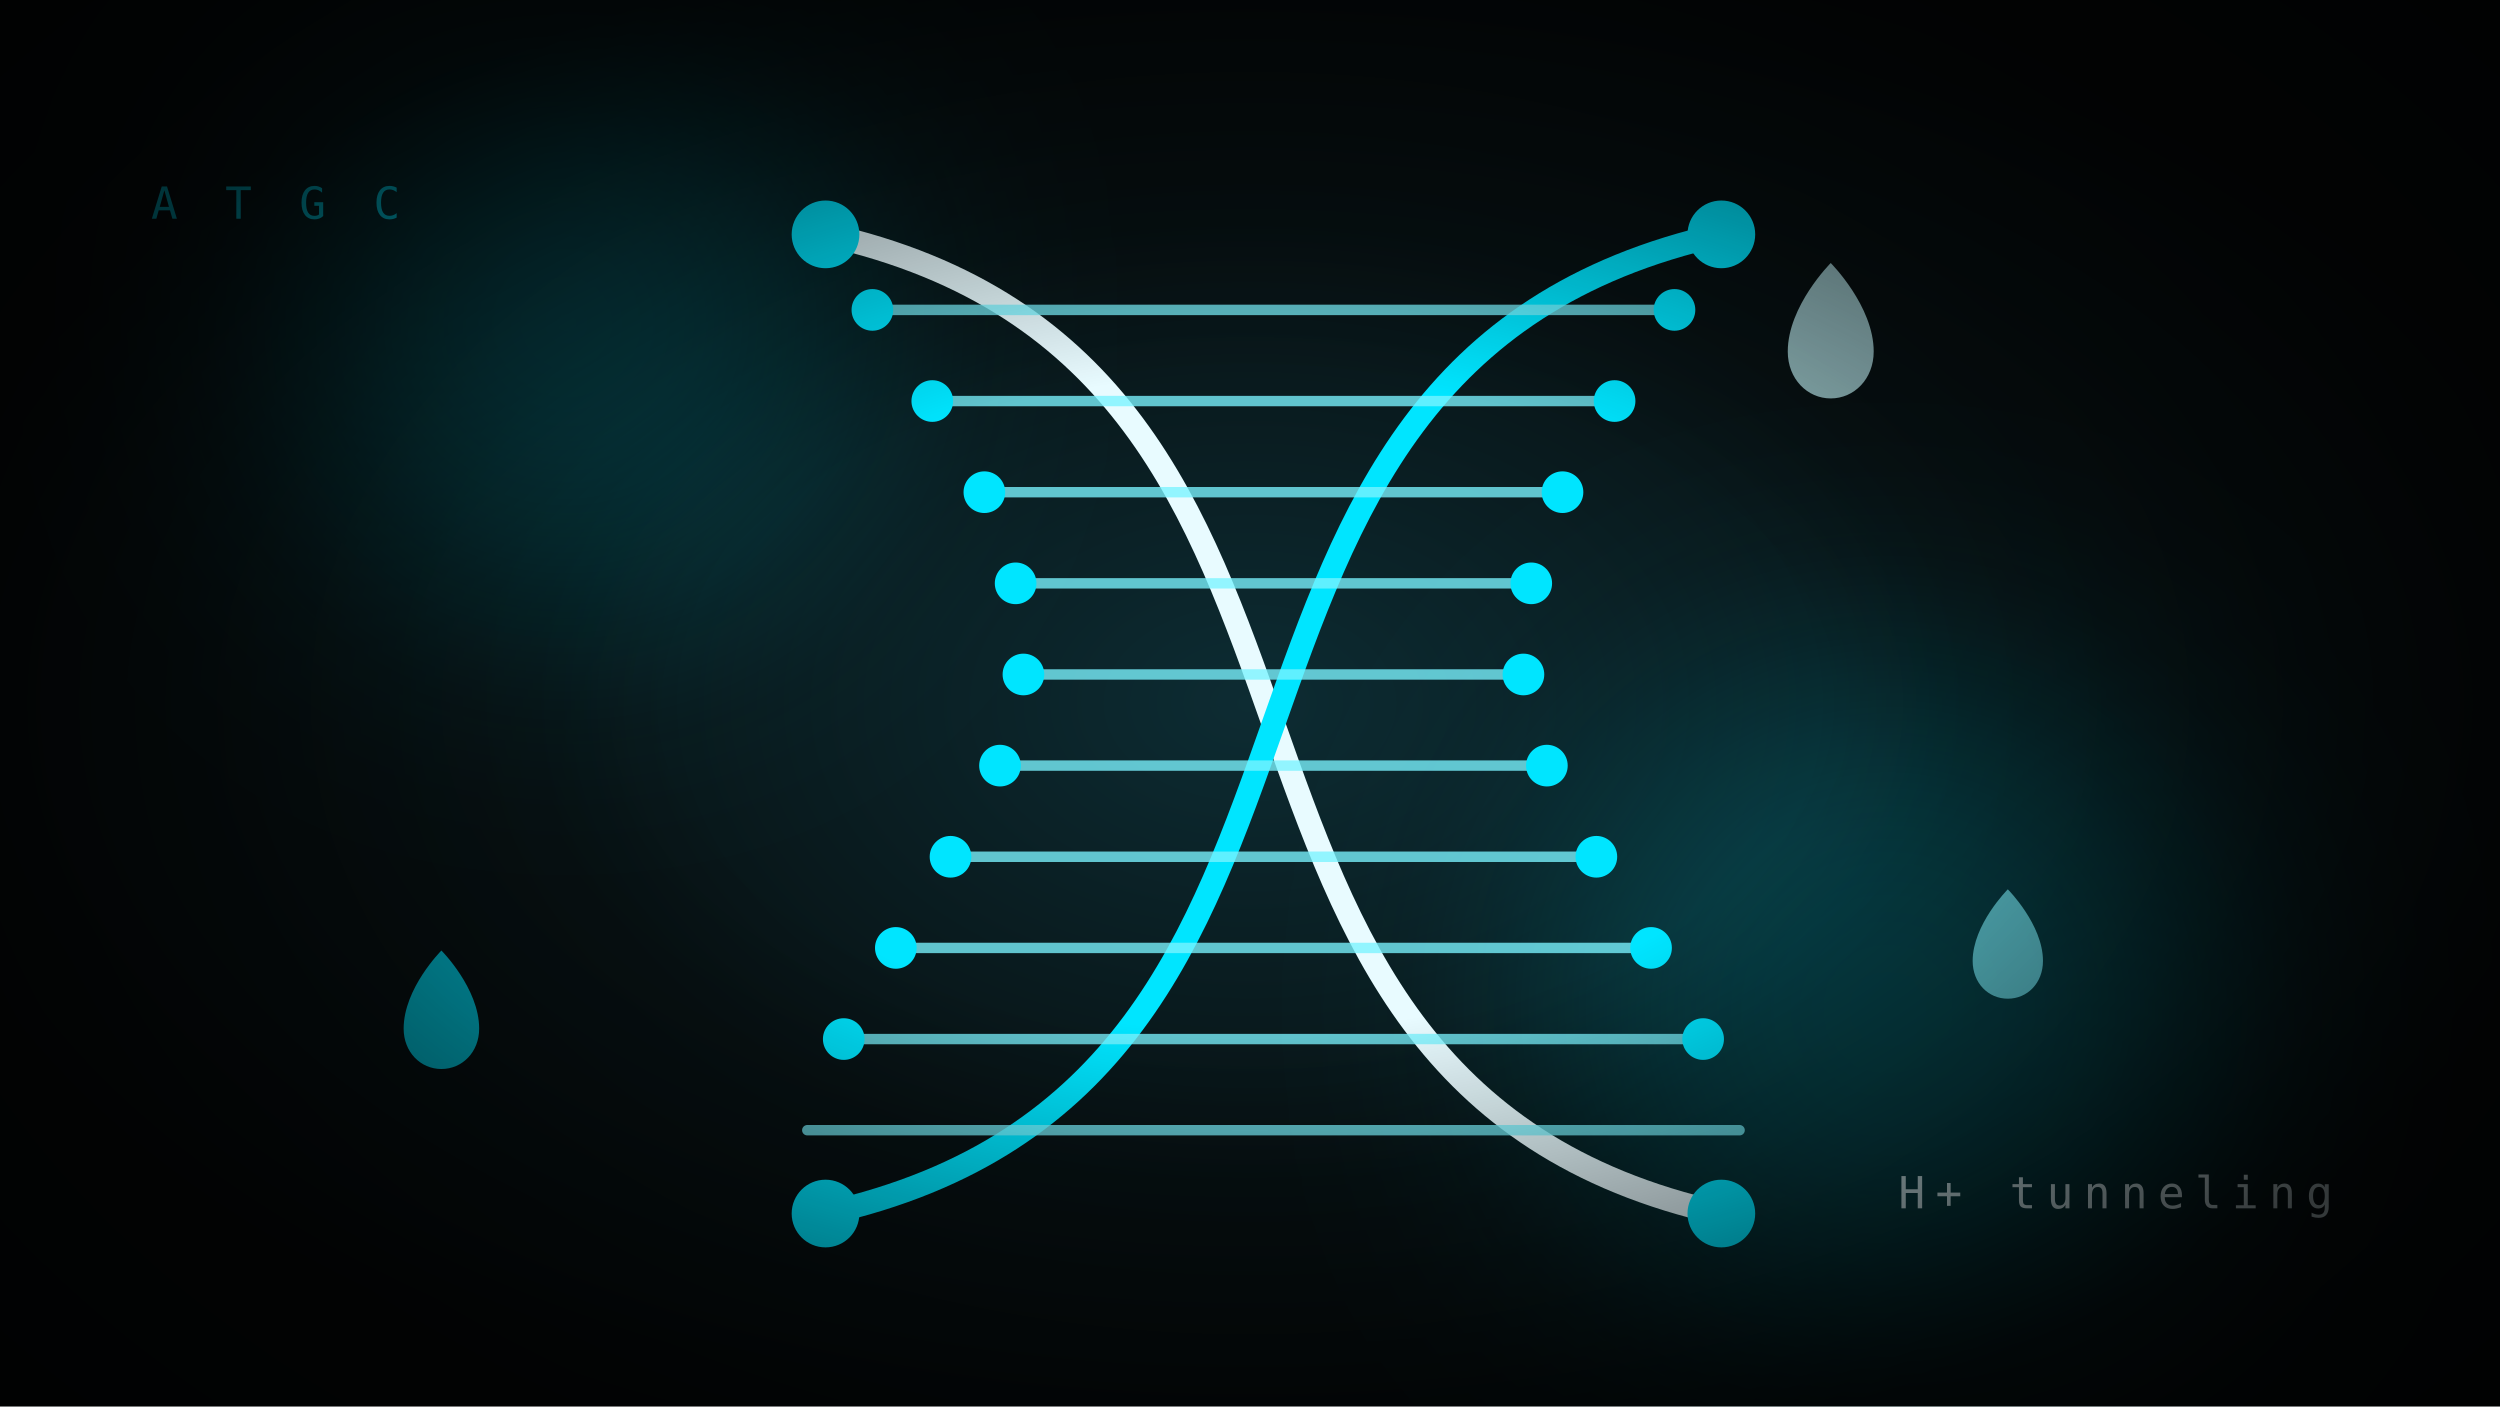
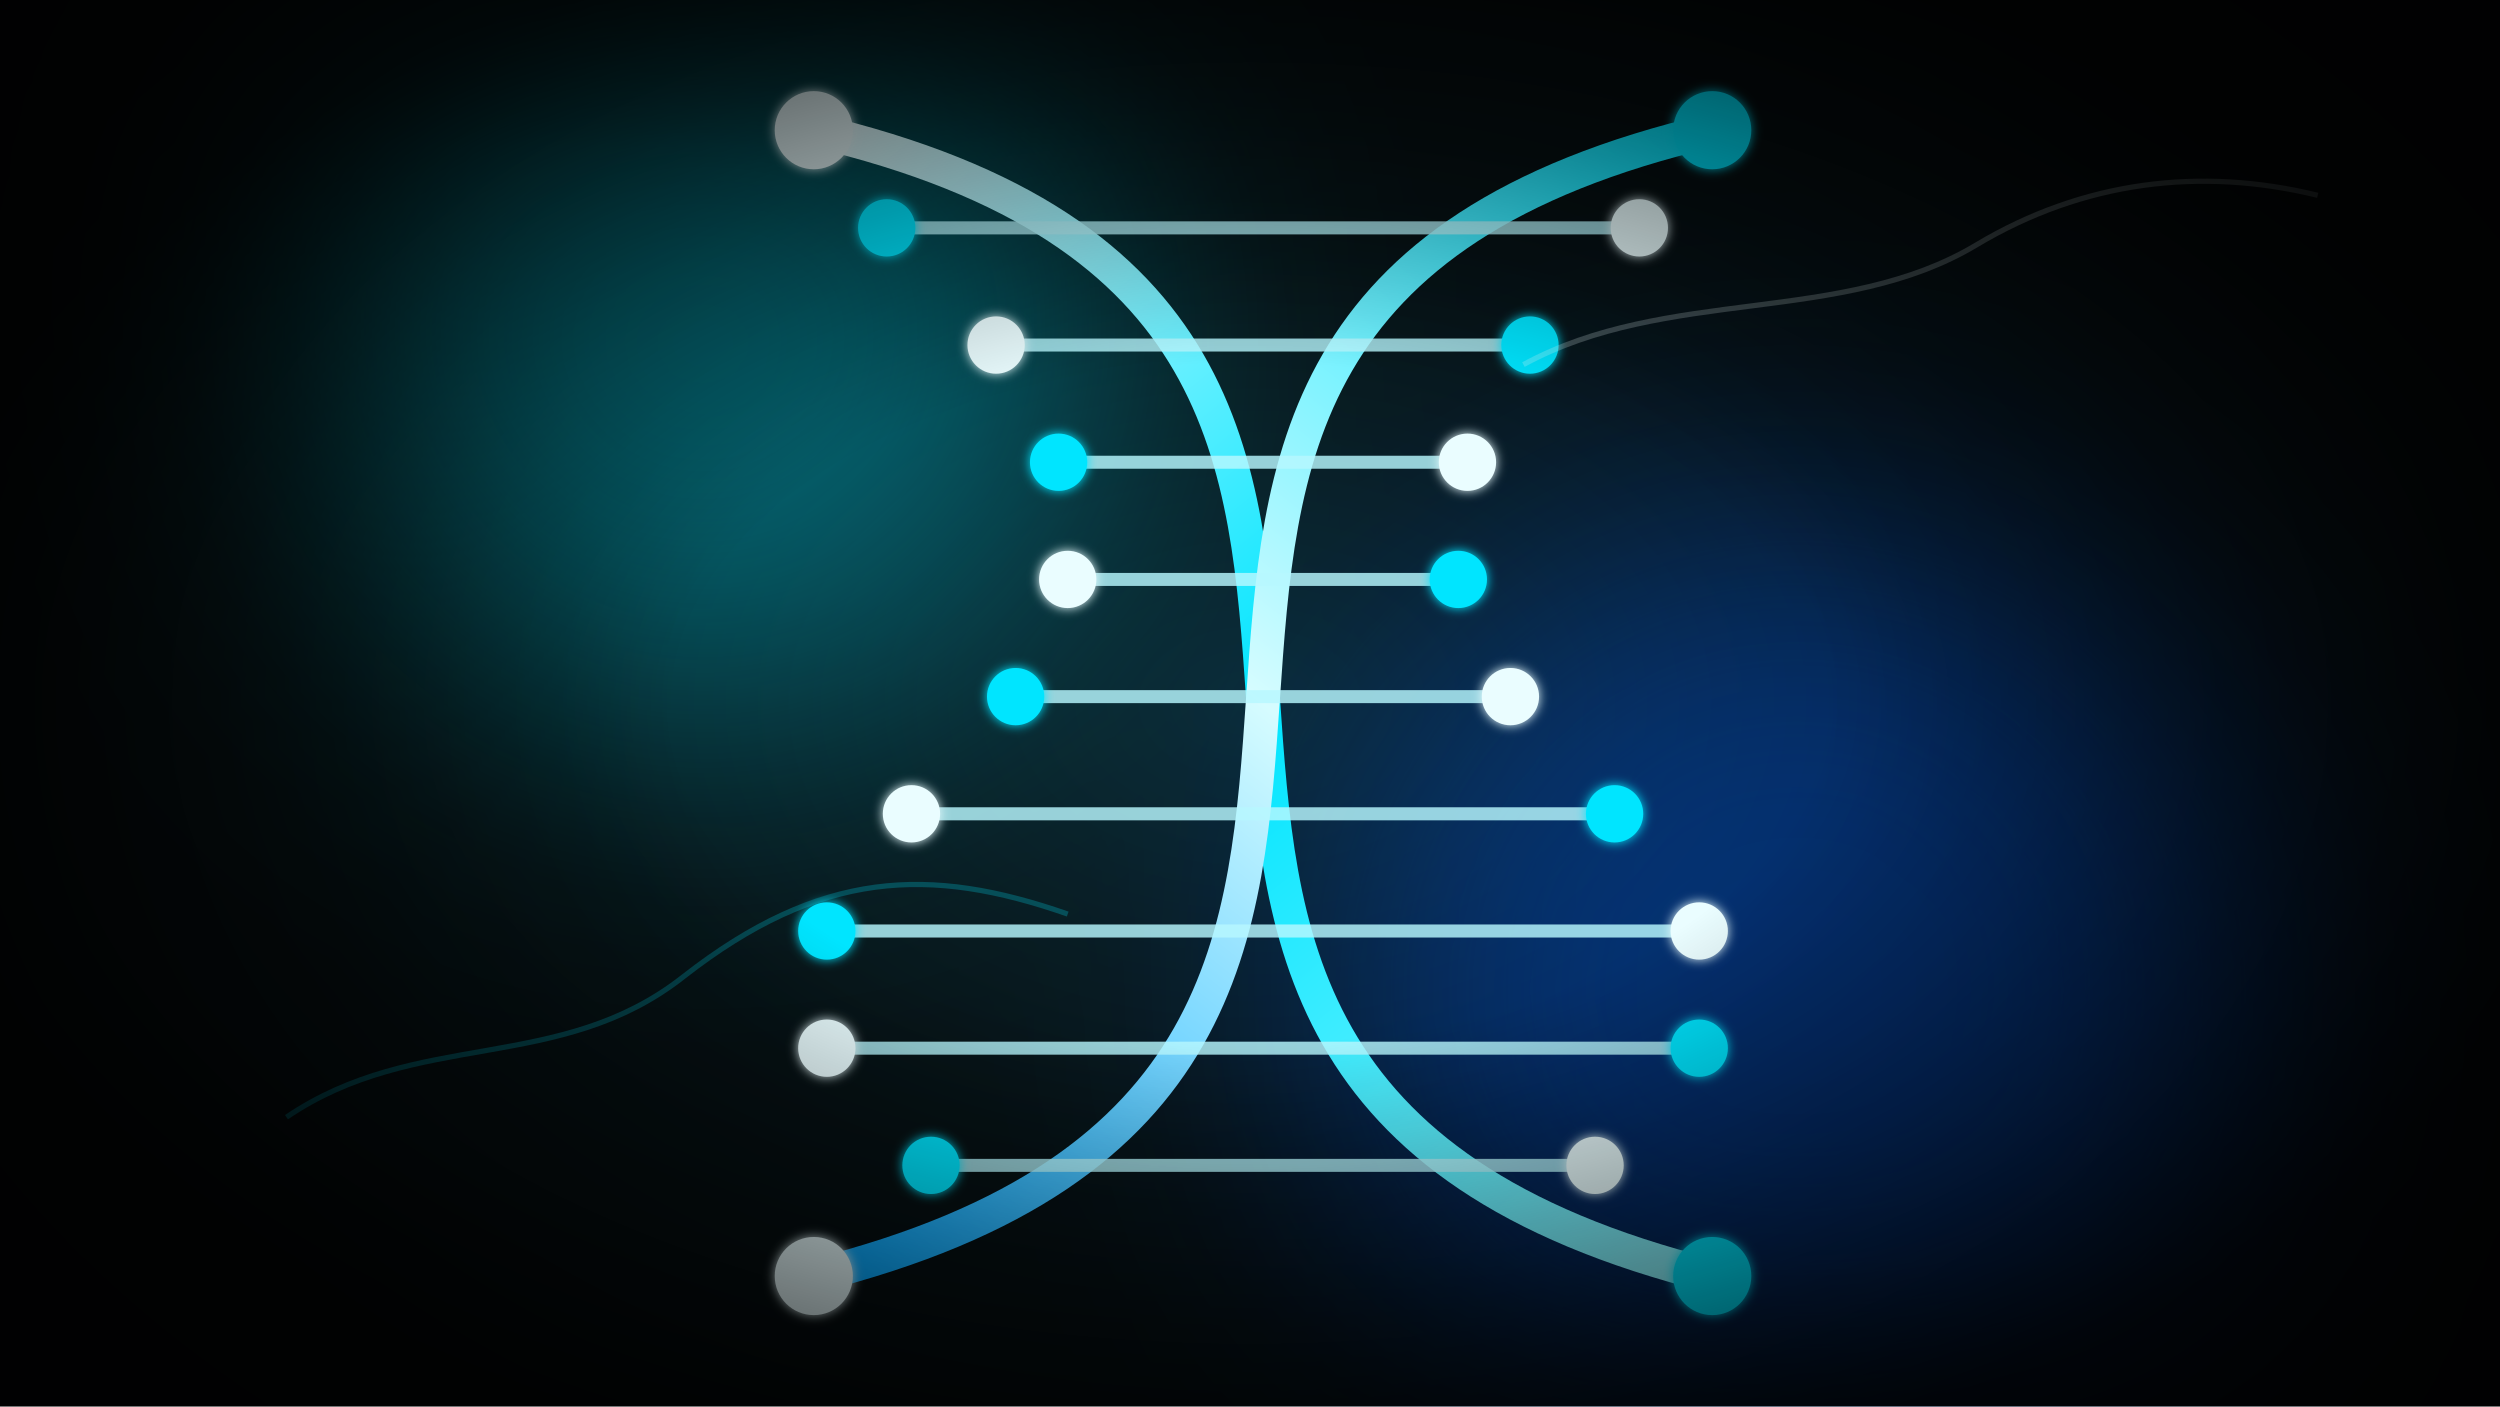
<svg xmlns="http://www.w3.org/2000/svg" width="1920" height="1080" viewBox="0 0 1920 1080" fill="none">
-   <rect width="1920" height="1080" fill="#050708" />
-   <rect width="1920" height="1080" fill="url(#bg)" />
-   <g opacity="0.22">
-     <circle cx="435" cy="248" r="220" fill="#00E5FF" filter="url(#blur)" />
-     <circle cx="1450" cy="775" r="260" fill="#00E5FF" filter="url(#blur)" />
+   <rect width="1920" height="1080" fill="#030607" />
+   <rect width="1920" height="1080" fill="url(#background)" />
+   <g opacity="0.38" filter="url(#softBlur)">
+     <circle cx="540" cy="250" r="300" fill="#00E5FF" />
+     <circle cx="1380" cy="760" r="360" fill="#005DFF" />
  </g>
-   <g transform="translate(470 120)">
-     <path d="M164 60C622 162 394 710 852 812" stroke="#E8FBFF" stroke-width="18" stroke-linecap="round" />
-     <path d="M852 60C394 162 622 710 164 812" stroke="#00E5FF" stroke-width="18" stroke-linecap="round" />
-     <g stroke="#7AF3FF" stroke-width="8" stroke-linecap="round" opacity="0.78">
-       <path d="M200 118H816" />
-       <path d="M246 188H770" />
-       <path d="M286 258H730" />
-       <path d="M310 328H706" />
-       <path d="M316 398H700" />
-       <path d="M298 468H718" />
-       <path d="M260 538H756" />
-       <path d="M218 608H798" />
-       <path d="M178 678H838" />
-       <path d="M150 748H866" />
+   <g transform="translate(345 60)">
+     <path d="M280 40C920 190 330 760 970 920" stroke="url(#strandA)" stroke-width="26" stroke-linecap="round" />
+     <path d="M970 40C330 190 920 760 280 920" stroke="url(#strandB)" stroke-width="26" stroke-linecap="round" />
+     <g stroke="#B7F8FF" stroke-width="10" stroke-linecap="round" opacity="0.82">
+       <path d="M336 115H914" />
+       <path d="M420 205H830" />
+       <path d="M468 295H782" />
+       <path d="M475 385H775" />
+       <path d="M435 475H815" />
+       <path d="M355 565H895" />
+       <path d="M290 655H960" />
+       <path d="M290 745H960" />
+       <path d="M370 835H880" />
    </g>
-     <g fill="#00E5FF">
-       <circle cx="164" cy="60" r="26" />
-       <circle cx="852" cy="60" r="26" />
-       <circle cx="200" cy="118" r="16" />
-       <circle cx="816" cy="118" r="16" />
-       <circle cx="246" cy="188" r="16" />
-       <circle cx="770" cy="188" r="16" />
-       <circle cx="286" cy="258" r="16" />
-       <circle cx="730" cy="258" r="16" />
-       <circle cx="310" cy="328" r="16" />
-       <circle cx="706" cy="328" r="16" />
-       <circle cx="316" cy="398" r="16" />
-       <circle cx="700" cy="398" r="16" />
-       <circle cx="298" cy="468" r="16" />
-       <circle cx="718" cy="468" r="16" />
-       <circle cx="260" cy="538" r="16" />
-       <circle cx="756" cy="538" r="16" />
-       <circle cx="218" cy="608" r="16" />
-       <circle cx="798" cy="608" r="16" />
-       <circle cx="178" cy="678" r="16" />
-       <circle cx="838" cy="678" r="16" />
-       <circle cx="164" cy="812" r="26" />
-       <circle cx="852" cy="812" r="26" />
+     <g filter="url(#glow)">
+       <circle cx="280" cy="40" r="30" fill="#EAFDFF" />
+       <circle cx="970" cy="40" r="30" fill="#00E5FF" />
+       <circle cx="336" cy="115" r="22" fill="#00E5FF" />
+       <circle cx="914" cy="115" r="22" fill="#EAFDFF" />
+       <circle cx="420" cy="205" r="22" fill="#EAFDFF" />
+       <circle cx="830" cy="205" r="22" fill="#00E5FF" />
+       <circle cx="468" cy="295" r="22" fill="#00E5FF" />
+       <circle cx="782" cy="295" r="22" fill="#EAFDFF" />
+       <circle cx="475" cy="385" r="22" fill="#EAFDFF" />
+       <circle cx="775" cy="385" r="22" fill="#00E5FF" />
+       <circle cx="435" cy="475" r="22" fill="#00E5FF" />
+       <circle cx="815" cy="475" r="22" fill="#EAFDFF" />
+       <circle cx="355" cy="565" r="22" fill="#EAFDFF" />
+       <circle cx="895" cy="565" r="22" fill="#00E5FF" />
+       <circle cx="290" cy="655" r="22" fill="#00E5FF" />
+       <circle cx="960" cy="655" r="22" fill="#EAFDFF" />
+       <circle cx="290" cy="745" r="22" fill="#EAFDFF" />
+       <circle cx="960" cy="745" r="22" fill="#00E5FF" />
+       <circle cx="370" cy="835" r="22" fill="#00E5FF" />
+       <circle cx="880" cy="835" r="22" fill="#EAFDFF" />
+       <circle cx="280" cy="920" r="30" fill="#EAFDFF" />
+       <circle cx="970" cy="920" r="30" fill="#00E5FF" />
    </g>
  </g>
-   <g opacity="0.72">
-     <path d="M1373 270C1373 235 1406 202 1406 202C1406 202 1439 235 1439 270C1439 291 1424 306 1406 306C1388 306 1373 291 1373 270Z" fill="#C7FBFF" />
-     <path d="M310 790C310 759 339 730 339 730C339 730 368 759 368 790C368 808 355 821 339 821C323 821 310 808 310 790Z" fill="#00E5FF" />
-     <path d="M1515 738C1515 710 1542 683 1542 683C1542 683 1569 710 1569 738C1569 755 1557 767 1542 767C1527 767 1515 755 1515 738Z" fill="#7AF3FF" />
-   </g>
-   <g opacity="0.8" font-family="ui-monospace, SFMono-Regular, Menlo, monospace" font-size="34" letter-spacing="8">
-     <text x="116" y="168" fill="#00E5FF">A T G C</text>
-     <text x="1458" y="928" fill="#E8FBFF">H+ tunneling</text>
+   <g opacity="0.24">
+     <path d="M220 858C320 790 430 825 525 750C630 668 714 665 820 702" stroke="#00E5FF" stroke-width="4" />
+     <path d="M1170 280C1280 220 1415 250 1518 188C1600 139 1690 128 1780 150" stroke="#EAFDFF" stroke-width="4" />
  </g>
  <rect width="1920" height="1080" fill="url(#vignette)" />
  <defs>
-     <radialGradient id="bg" cx="0" cy="0" r="1" gradientUnits="userSpaceOnUse" gradientTransform="translate(960 540) rotate(90) scale(820 1240)">
-       <stop stop-color="#0D2C33" />
-       <stop offset="0.45" stop-color="#071113" />
-       <stop offset="1" stop-color="#050708" />
+     <radialGradient id="background" cx="0" cy="0" r="1" gradientUnits="userSpaceOnUse" gradientTransform="translate(960 540) rotate(90) scale(760 1120)">
+       <stop stop-color="#0B2730" />
+       <stop offset="0.48" stop-color="#061114" />
+       <stop offset="1" stop-color="#030607" />
    </radialGradient>
-     <radialGradient id="vignette" cx="0" cy="0" r="1" gradientUnits="userSpaceOnUse" gradientTransform="translate(960 540) scale(1050 600)">
-       <stop offset="0.42" stop-color="#000000" stop-opacity="0" />
-       <stop offset="1" stop-color="#000000" stop-opacity="0.72" />
+     <linearGradient id="strandA" x1="270" y1="40" x2="980" y2="920" gradientUnits="userSpaceOnUse">
+       <stop stop-color="#EAFDFF" />
+       <stop offset="0.5" stop-color="#00E5FF" />
+       <stop offset="1" stop-color="#94F6FF" />
+     </linearGradient>
+     <linearGradient id="strandB" x1="970" y1="40" x2="280" y2="920" gradientUnits="userSpaceOnUse">
+       <stop stop-color="#00E5FF" />
+       <stop offset="0.5" stop-color="#D6FCFF" />
+       <stop offset="1" stop-color="#00A6FF" />
+     </linearGradient>
+     <radialGradient id="vignette" cx="0" cy="0" r="1" gradientUnits="userSpaceOnUse" gradientTransform="translate(960 540) scale(1050 620)">
+       <stop offset="0.42" stop-color="#000" stop-opacity="0" />
+       <stop offset="1" stop-color="#000" stop-opacity="0.78" />
    </radialGradient>
-     <filter id="blur" x="-200" y="-200" width="2400" height="1600" filterUnits="userSpaceOnUse">
-       <feGaussianBlur stdDeviation="105" />
+     <filter id="softBlur" x="-300" y="-300" width="2520" height="1680" filterUnits="userSpaceOnUse">
+       <feGaussianBlur stdDeviation="120" />
+     </filter>
+     <filter id="glow" x="180" y="-60" width="890" height="1080" filterUnits="userSpaceOnUse">
+       <feGaussianBlur stdDeviation="4" result="blur" />
+       <feMerge>
+         <feMergeNode in="blur" />
+         <feMergeNode in="SourceGraphic" />
+       </feMerge>
    </filter>
  </defs>
</svg>
